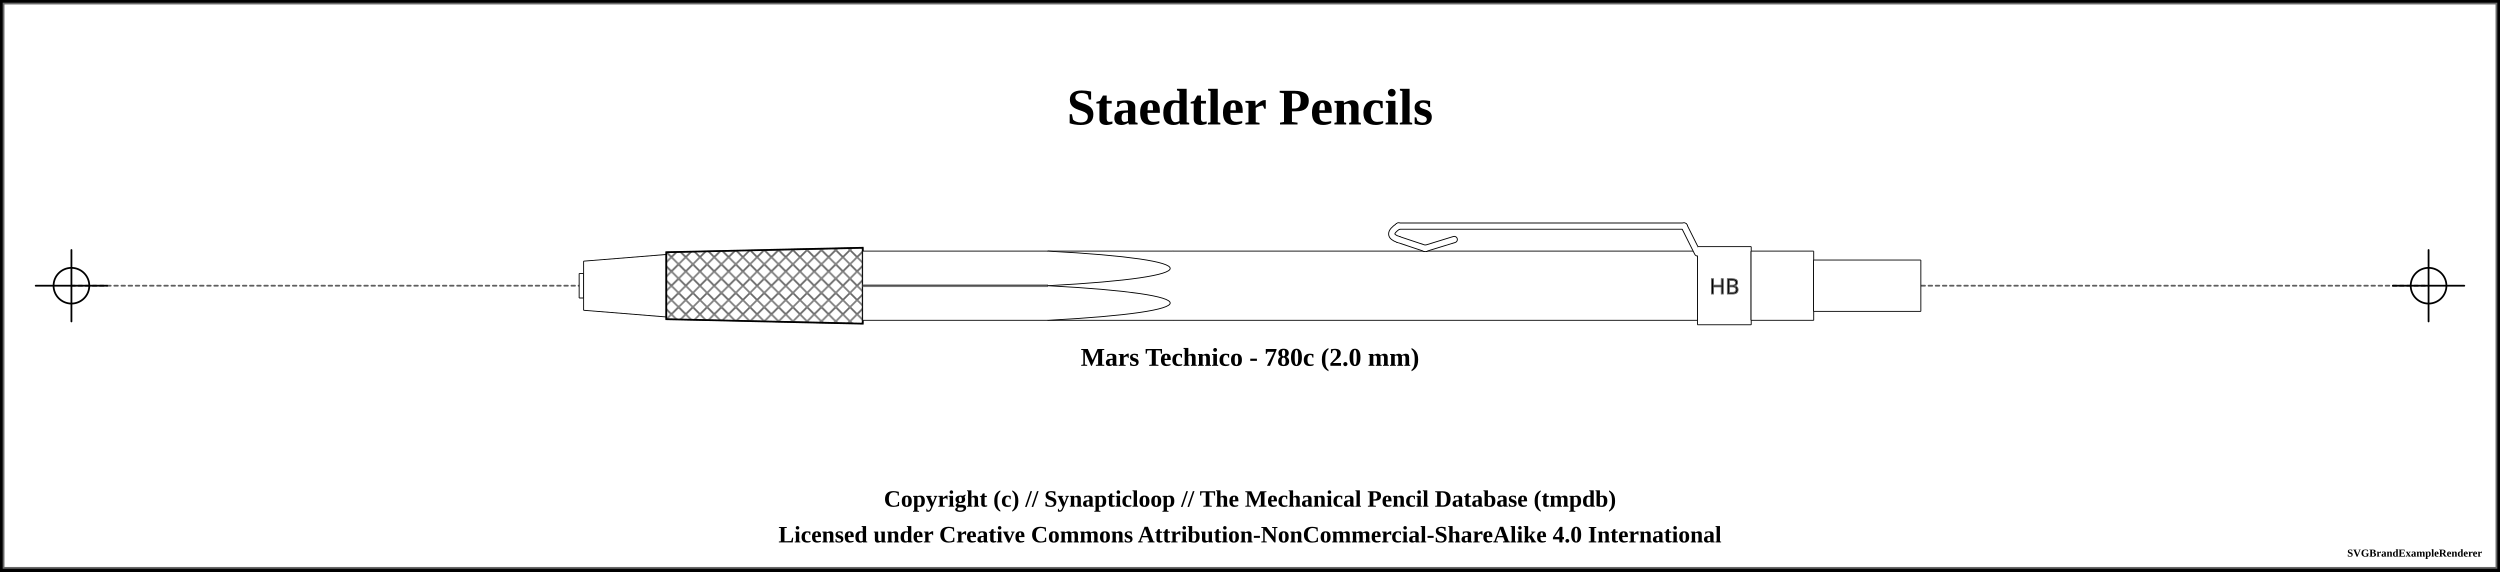
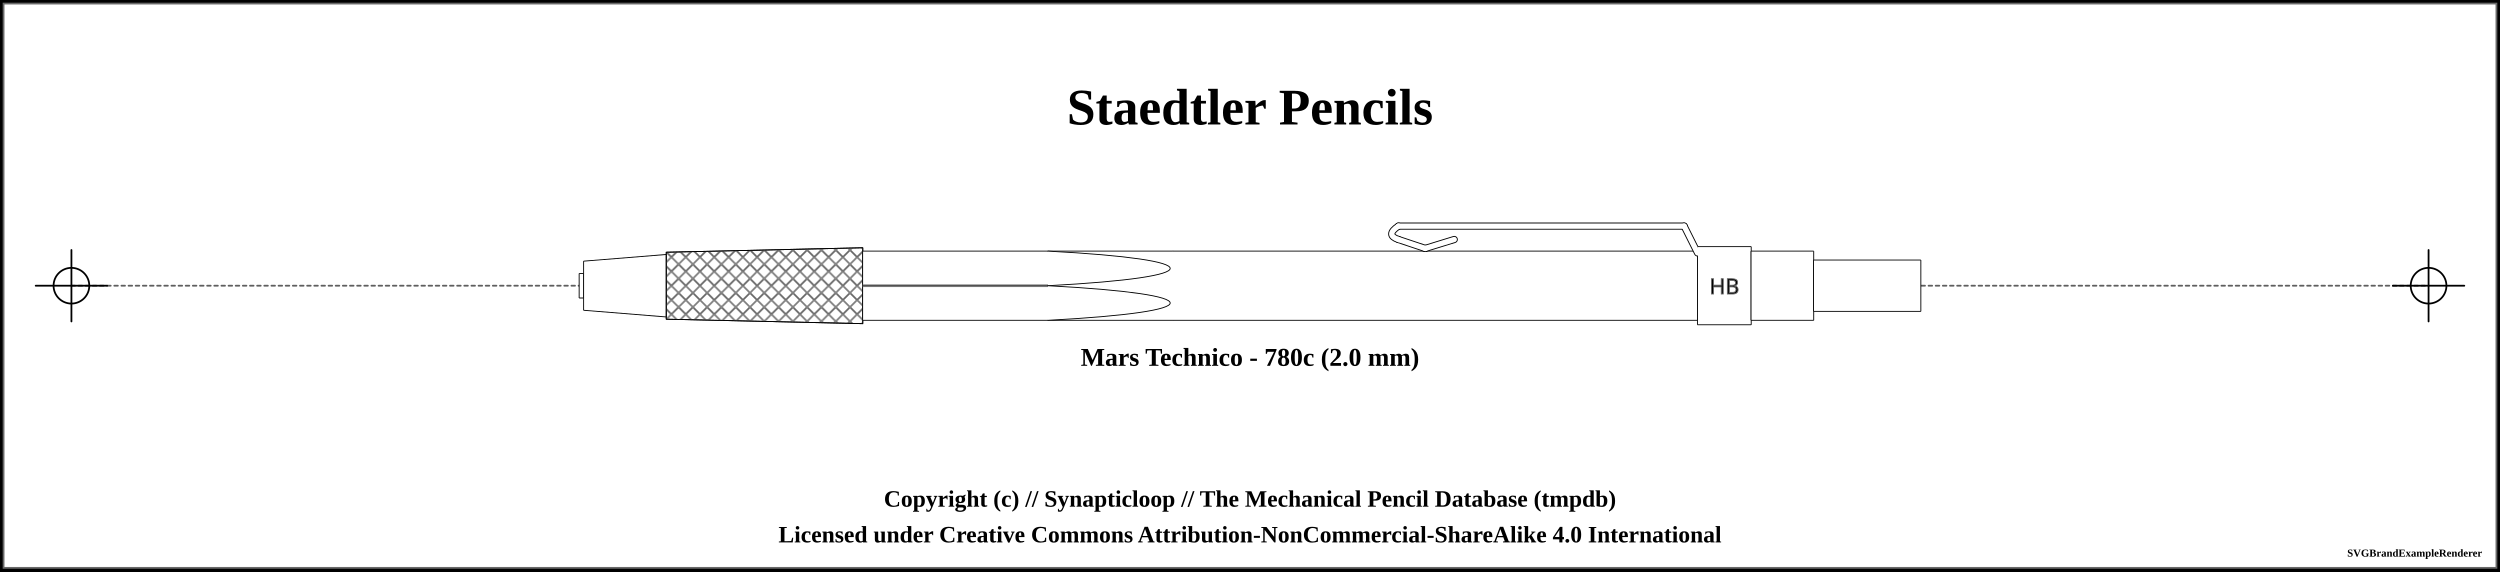
<svg xmlns="http://www.w3.org/2000/svg" width="1400" height="320">
  <pattern id="knurled-large" patternUnits="userSpaceOnUse" width="12" height="12">
    <path stroke="dimgray" stroke-linecap="round" stroke-width="1" d="M 6,6 L 12,12" />
    <path stroke="dimgray" stroke-linecap="round" stroke-width="1" d="M 6,6 L 0,12" />
    <path stroke="gray" stroke-linecap="round" stroke-width="1" d="M 6,6 L 12,0" />
    <path stroke="gray" stroke-linecap="round" stroke-width="1" d="M 6,6 L 0,0" />
  </pattern>
  <pattern id="knurled-small" patternUnits="userSpaceOnUse" width="4" height="4">
    <path stroke="dimgray" stroke-linecap="round" stroke-width="1" d="M 2,2 L 4,4" />
    <path stroke="dimgray" stroke-linecap="round" stroke-width="1" d="M 2,2 L 0,4" />
    <path stroke="gray" stroke-linecap="round" stroke-width="1" d="M 2,2 L 4,0" />
    <path stroke="gray" stroke-linecap="round" stroke-width="1" d="M 2,2 L 0,0" />
  </pattern>
  <pattern id="knurled" patternUnits="userSpaceOnUse" width="8" height="8">
    <path stroke="dimgray" stroke-linecap="round" stroke-width="1" d="M 4,4 L 8,8" />
    <path stroke="dimgray" stroke-linecap="round" stroke-width="1" d="M 4,4 L 0,8" />
    <path stroke="gray" stroke-linecap="round" stroke-width="1" d="M 4,4 L 8,0" />
    <path stroke="gray" stroke-linecap="round" stroke-width="1" d="M 4,4 L 0,0" />
  </pattern>
  <pattern id="lined" patternUnits="userSpaceOnUse" width="3" height="3">
    <path stroke="dimgray" stroke-linecap="round" stroke-width="1" d="M 0,0 L 3,0" />
  </pattern>
  <pattern id="ridged" patternUnits="userSpaceOnUse" width="3" height="3">
    <path stroke="dimgray" stroke-linecap="round" stroke-width="1" d="M 0,0 L 0,3" />
  </pattern>
  <pattern id="spring" patternUnits="userSpaceOnUse" width="8" height="60">
    <path stroke="dimgray" stroke-linecap="round" stroke-width="2" d="M 1,1 L 8,60" />
    <path stroke="white" stroke-linecap="round" stroke-width="1" d="M 1,1 L 8,60" />
  </pattern>
  <rect x="0" y="0" width="1400" height="320" fill="white" stroke="black" stroke-width="4" />
  <rect x="2" y="2" width="1396" height="316" fill="white" stroke="dimgray" stroke-width="1" />
  <g transform="rotate(0 0 0)">
    <text x="700" y="60" font-size="2.4em" font-weight="bold" text-anchor="middle" dominant-baseline="central">Staedtler Pencils</text>
    <line x1="40" y1="160" x2="1360" y2="160" stroke-linecap="round" stroke="#5f5f5f" stroke-dasharray="2" stroke-width="1" />
    <line x1="20" y1="160" x2="60" y2="160" stroke-linecap="round" stroke="#000000" stroke-width="1" />
    <line x1="40" y1="140" x2="40" y2="180" stroke="#000000" stroke-linecap="round" stroke-width="1" />
    <circle r="10" cx="40" cy="160" fill="white" fill-opacity="0" stroke="#000000" stroke-width="1" />
    <line x1="1340" y1="160" x2="1380" y2="160" stroke-linecap="round" stroke="#000000" stroke-width="1" />
    <line x1="1360" y1="140" x2="1360" y2="180" stroke="#000000" stroke-linecap="round" stroke-width="1" />
    <circle r="10" cx="1360" cy="160" fill="white" fill-opacity="0" stroke="#000000" stroke-width="1" />
    <path d="M324.325 153.125 L326.925 153.125 L326.925 166.875 L324.325 166.875 L324.325 153.125" stroke-width="0" stroke="none" stroke-linejoin="round" fill="white" fill-opacity="1" />
    <path d="M324.325 153.125 L326.925 153.125 M326.925 166.875 L324.325 166.875" stroke-width="0.5" stroke="black" stroke-linejoin="round" fill="white" fill-opacity="1" />
    <path d="M326.925 153.125 L326.925 166.875" stroke-width="0.5" stroke="black" stroke-linejoin="round" fill="white" fill-opacity="1" />
    <path d="M324.325 153.125 L324.325 166.875" stroke-width="0.5" stroke="black" stroke-linejoin="round" fill="white" fill-opacity="1" />
    <path d="M326.825 146.25 L373.175 142.5 L373.175 177.5 L326.825 173.75 L326.825 146.25" stroke-width="0" stroke="none" stroke-linejoin="round" fill="white" fill-opacity="1" />
    <path d="M326.825 146.25 L373.175 142.5 M373.175 177.5 L326.825 173.75" stroke-width="0.5" stroke="black" stroke-linejoin="round" fill="white" fill-opacity="1" />
    <path d="M373.175 142.5 L373.175 177.5" stroke-width="0.5" stroke="black" stroke-linejoin="round" fill="white" fill-opacity="1" />
    <path d="M326.825 146.25 L326.825 173.75" stroke-width="0.5" stroke="black" stroke-linejoin="round" fill="white" fill-opacity="1" />
    <path d="M373.075 141.25 L483.175 138.75 L483.175 181.25 L373.075 178.75 L373.075 141.25" stroke-width="0" stroke="none" stroke-linejoin="round" fill="white" fill-opacity="1" />
    <path d="M373.075 141.25 L483.175 138.75 M483.175 181.25 L373.075 178.75" stroke-width="0.5" stroke="black" stroke-linejoin="round" fill="white" fill-opacity="1" />
    <path d="M483.175 138.75 L483.175 181.25" stroke-width="0.5" stroke="black" stroke-linejoin="round" fill="white" fill-opacity="1" />
    <path d="M373.075 141.25 L373.075 178.75" stroke-width="0.5" stroke="black" stroke-linejoin="round" fill="white" fill-opacity="1" />
-     <path d="M373.125 141.25 L483.125 138.75 L483.125 181.25 L373.125 178.75 Z" stroke-width="1.0" stroke="black" fill="url(#knurled)" />
+     <path d="M373.125 141.25 L483.125 138.75 L483.125 181.25 L373.125 178.75 Z" stroke-width="0.5" stroke="black" fill="url(#knurled)" />
    <path d="M483.075 140.625 L656.925 140.625 L656.925 179.375 L483.075 179.375 L483.075 140.625" stroke-width="0" stroke="none" stroke-linejoin="round" fill="white" fill-opacity="1" />
    <path d="M483.075 140.625 L656.925 140.625 M656.925 179.375 L483.075 179.375" stroke-width="0.5" stroke="black" stroke-linejoin="round" fill="white" fill-opacity="1" />
    <path d="M483.075 140.625 L483.075 179.375" stroke-width="0.5" stroke="black" stroke-linejoin="round" fill="white" fill-opacity="1" />
    <line x1="483.125" y1="160" x2="586.875" y2="160" stroke-width="1.5" stroke="gray" fill="gray" stroke-opacity="1.0" />
    <line x1="483.125" y1="160" x2="586.875" y2="160" stroke-width="0.5" stroke="black" fill="none" stroke-opacity="0.5" />
    <path d="M656.825 140.625 L950.675 140.625 L950.675 179.375 L656.825 179.375 L656.825 140.625" stroke-width="0" stroke="none" stroke-linejoin="round" fill="white" fill-opacity="1" />
    <path d="M656.825 140.625 L950.675 140.625 M950.675 179.375 L656.825 179.375" stroke-width="0.5" stroke="black" stroke-linejoin="round" fill="white" fill-opacity="1" />
    <path d="M950.675 140.625 L950.675 179.375" stroke-width="0.5" stroke="black" stroke-linejoin="round" fill="white" fill-opacity="1" />
    <path d="M783.125 134.125 Q775.625 131.625 783.125 126.625" stroke-width="4" stroke="black" fill="none" stroke-linecap="round" />
    <line x1="783.125" y1="126.625" x2="943.125" y2="126.625" stroke-width="4" stroke="black" fill="dimgray" stroke-linecap="round" />
    <line x1="798.125" y1="139.125" x2="783.125" y2="134.125" stroke-width="4" stroke="black" fill="dimgray" stroke-linecap="round" />
    <line x1="814.375" y1="134.125" x2="798.125" y2="139.125" stroke-width="4" stroke="black" fill="dimgray" stroke-linecap="round" />
    <line x1="943.125" y1="126.625" x2="950.625" y2="141.625" stroke-width="4" stroke="black" fill="dimgray" stroke-linecap="round" />
    <path d="M950.575 138.125 L980.675 138.125 L980.675 181.875 L950.575 181.875 L950.575 138.125" stroke-width="0" stroke="none" stroke-linejoin="round" fill="white" fill-opacity="1" />
    <path d="M950.575 138.125 L980.675 138.125 M980.675 181.875 L950.575 181.875" stroke-width="0.5" stroke="black" stroke-linejoin="round" fill="white" fill-opacity="1" />
    <path d="M980.675 138.125 L980.675 181.875" stroke-width="0.5" stroke="black" stroke-linejoin="round" fill="white" fill-opacity="1" />
    <path d="M950.575 138.125 L950.575 181.875" stroke-width="0.5" stroke="black" stroke-linejoin="round" fill="white" fill-opacity="1" />
    <text x="965.625" y="160" text-anchor="middle" dominant-baseline="central">
      <tspan stroke="dimgray" stroke-width="0.5" font-family="sans-serif" fill="black" textLength="{this.width * 5 - 12}"> HB</tspan>
    </text>
    <path d="M783.125 134.125 Q775.625 131.625 783.125 126.625" stroke-width="3" stroke="white" fill="none" stroke-linecap="round" />
    <line x1="783.125" y1="126.625" x2="943.125" y2="126.625" stroke-width="3" stroke="white" fill="white" stroke-linecap="round" />
    <line x1="798.125" y1="139.125" x2="783.125" y2="134.125" stroke-width="3" stroke="white" fill="white" stroke-linecap="round" />
    <line x1="814.375" y1="134.125" x2="798.125" y2="139.125" stroke-width="3" stroke="white" fill="white" stroke-linecap="round" />
    <line x1="943.125" y1="126.625" x2="950.625" y2="141.625" stroke-width="3" stroke="white" fill="white" stroke-linecap="round" />
    <path d="M980.575 140.625 L1015.675 140.625 L1015.675 179.375 L980.575 179.375 L980.575 140.625" stroke-width="0" stroke="none" stroke-linejoin="round" fill="white" fill-opacity="1" />
    <path d="M980.575 140.625 L1015.675 140.625 M1015.675 179.375 L980.575 179.375" stroke-width="0.5" stroke="black" stroke-linejoin="round" fill="white" fill-opacity="1" />
    <path d="M1015.675 140.625 L1015.675 179.375" stroke-width="0.5" stroke="black" stroke-linejoin="round" fill="white" fill-opacity="1" />
    <path d="M980.575 140.625 L980.575 179.375" stroke-width="0.5" stroke="black" stroke-linejoin="round" fill="white" fill-opacity="1" />
    <path d="M1015.575 145.625 L1075.675 145.625 L1075.675 174.375 L1015.575 174.375 L1015.575 145.625" stroke-width="0" stroke="none" stroke-linejoin="round" fill="white" fill-opacity="1" />
    <path d="M1015.575 145.625 L1075.675 145.625 M1075.675 174.375 L1015.575 174.375" stroke-width="0.5" stroke="black" stroke-linejoin="round" fill="white" fill-opacity="1" />
    <path d="M1075.675 145.625 L1075.675 174.375" stroke-width="0.5" stroke="black" stroke-linejoin="round" fill="white" fill-opacity="1" />
    <path d="M1015.575 145.625 L1015.575 174.375" stroke-width="0.5" stroke="black" stroke-linejoin="round" fill="white" fill-opacity="1" />
    <path d="M 586.875 140.625 C 678.125 145.469, 678.125 155.156, 586.875 160" stroke-width="0.5" stroke="black" stroke-linecap="round" fill-opacity="1" fill="white" />
    <path d="M 586.875 179.375 C 678.125 174.531, 678.125 164.844, 586.875 160" stroke-width="0.5" stroke="black" stroke-linecap="round" fill-opacity="1" fill="white" />
    <text x="700" y="200" font-size="1.2em" font-weight="bold" text-anchor="middle" dominant-baseline="central">Mars Technico - 780c (2.0 mm)</text>
  </g>
  <text x="50%" y="280" font-size="1.1em" font-weight="bold" text-anchor="middle" dominant-baseline="middle">Copyright (c) // Synapticloop // The Mechanical Pencil Database (tmpdb)</text>
  <text x="50%" y="300" font-size="1.1em" font-weight="bold" text-anchor="middle" dominant-baseline="middle">Licensed under Creative Commons Attribution-NonCommercial-ShareAlike 4.0 International</text>
  <text x="1390" y="310" font-size="0.5em" font-weight="bold" text-anchor="end" dominant-baseline="middle">SVGBrandExampleRenderer</text>
</svg>
